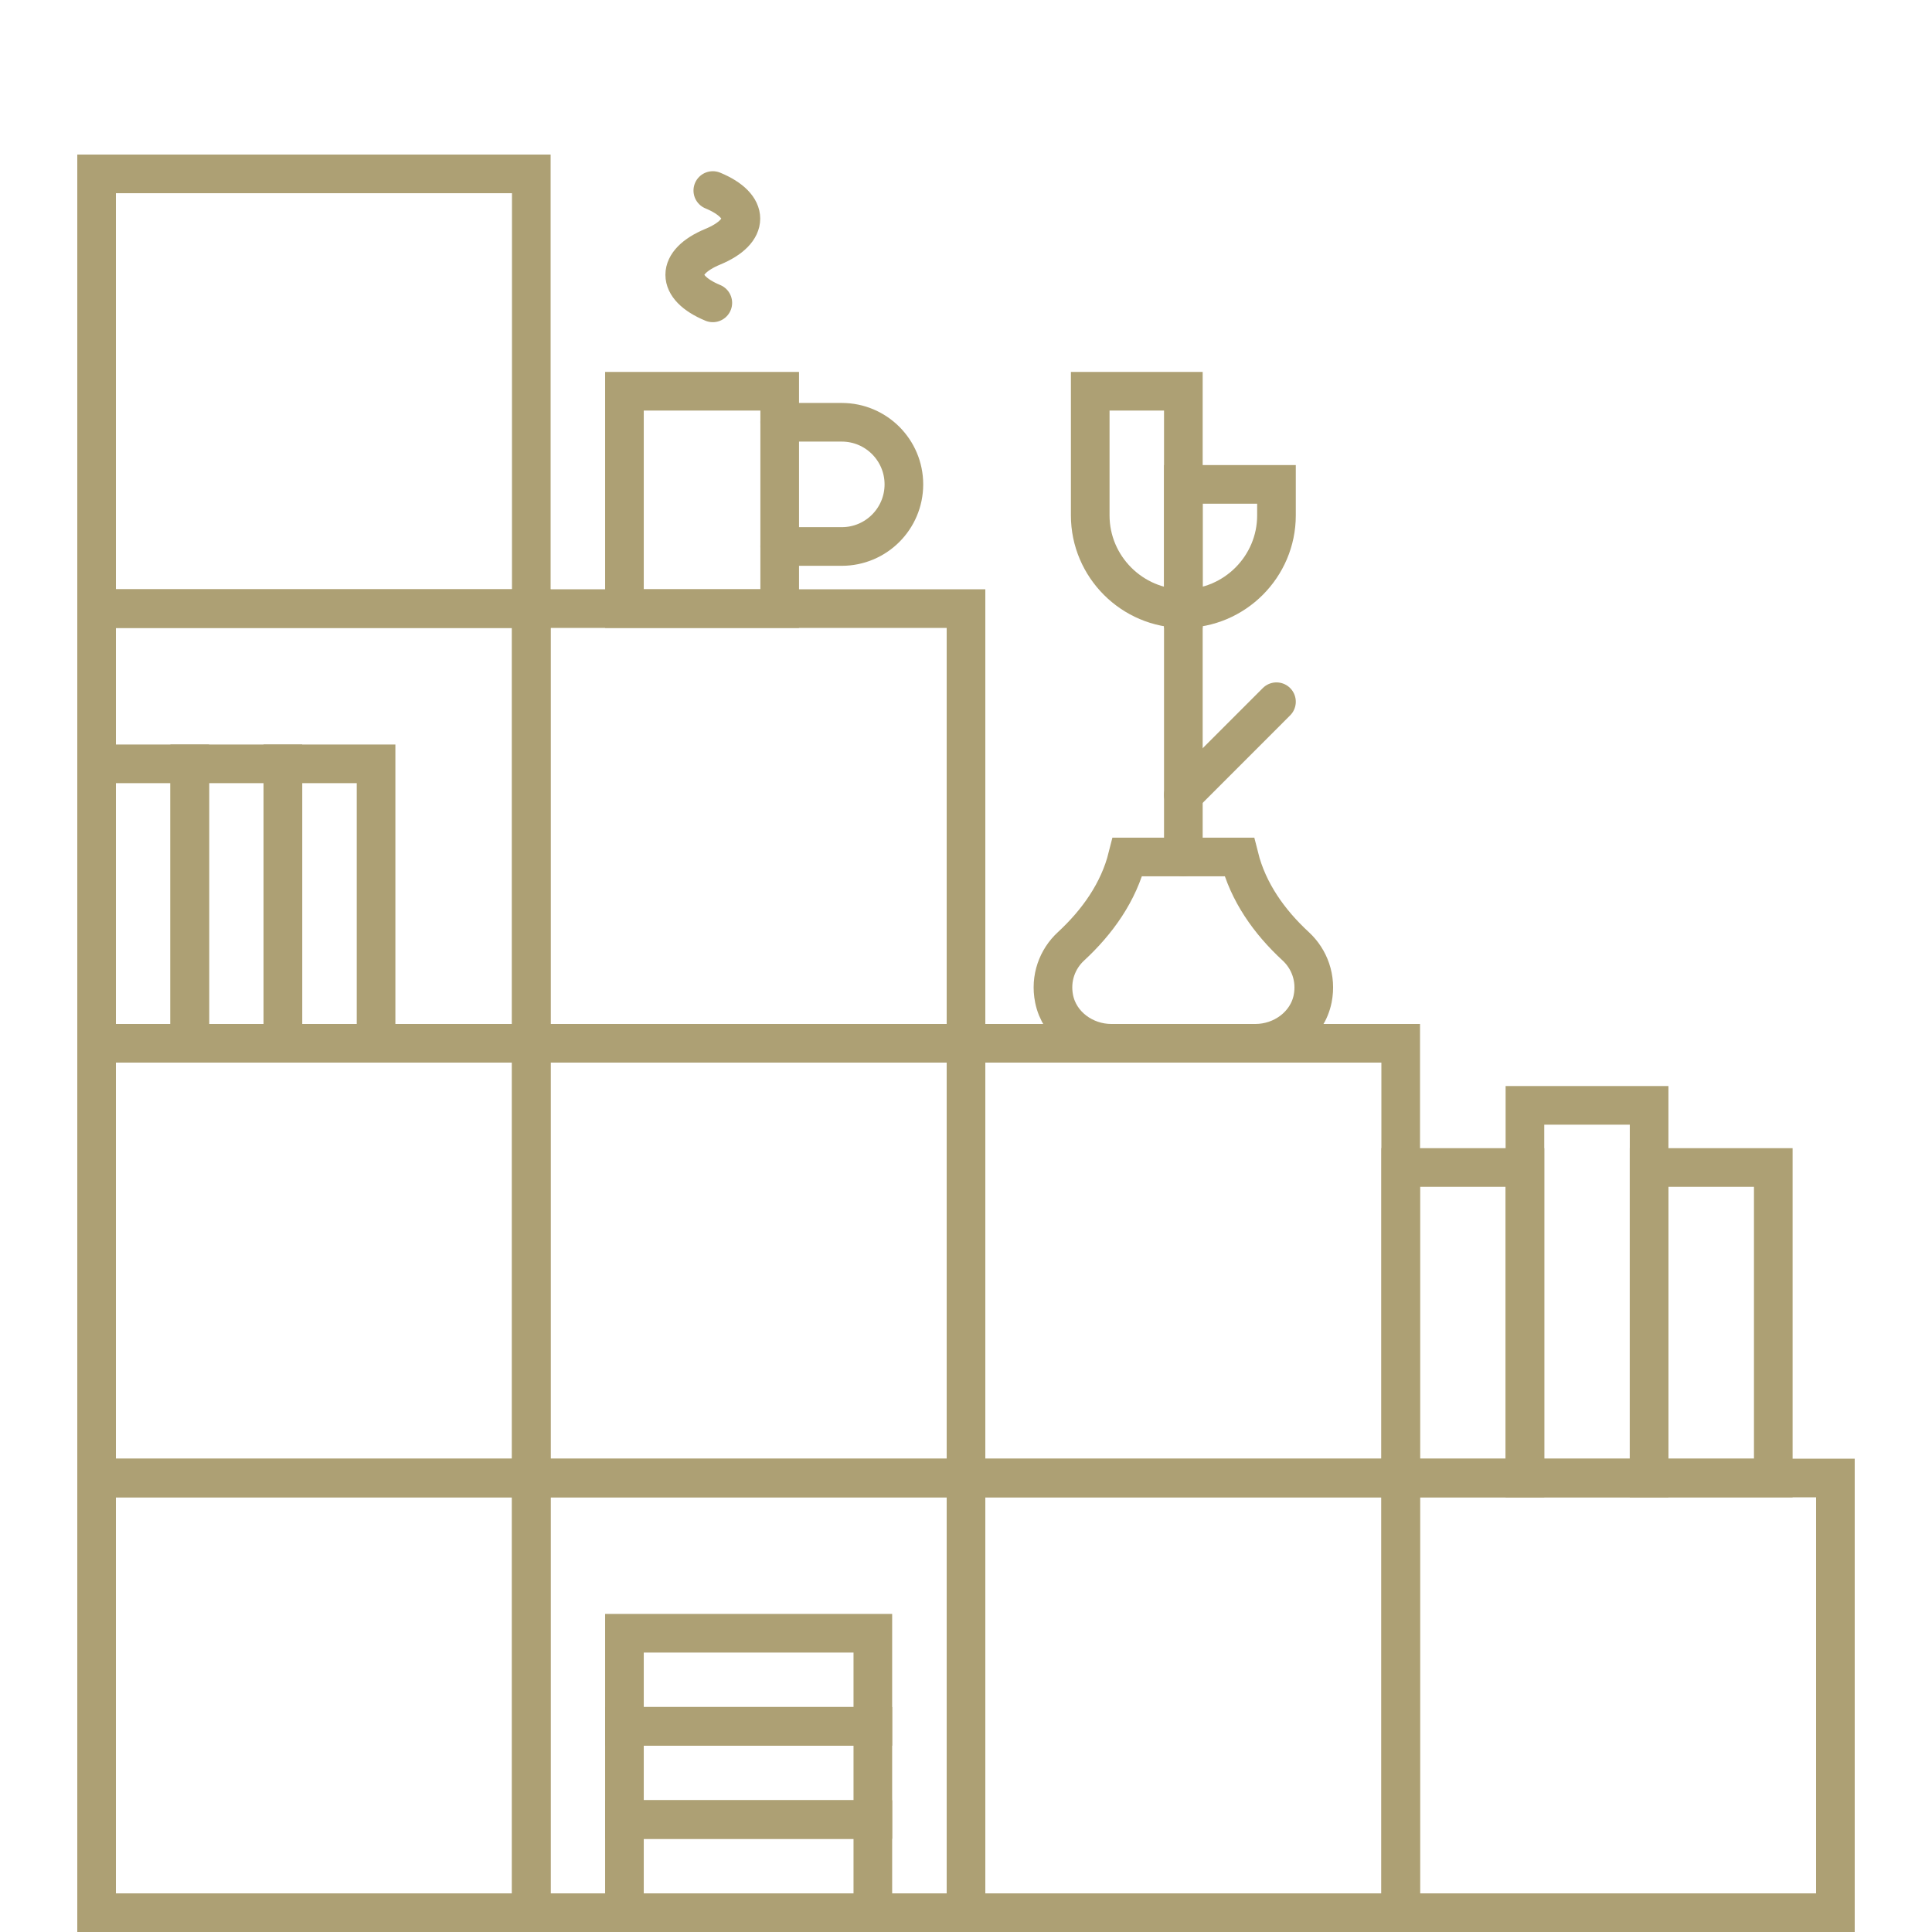
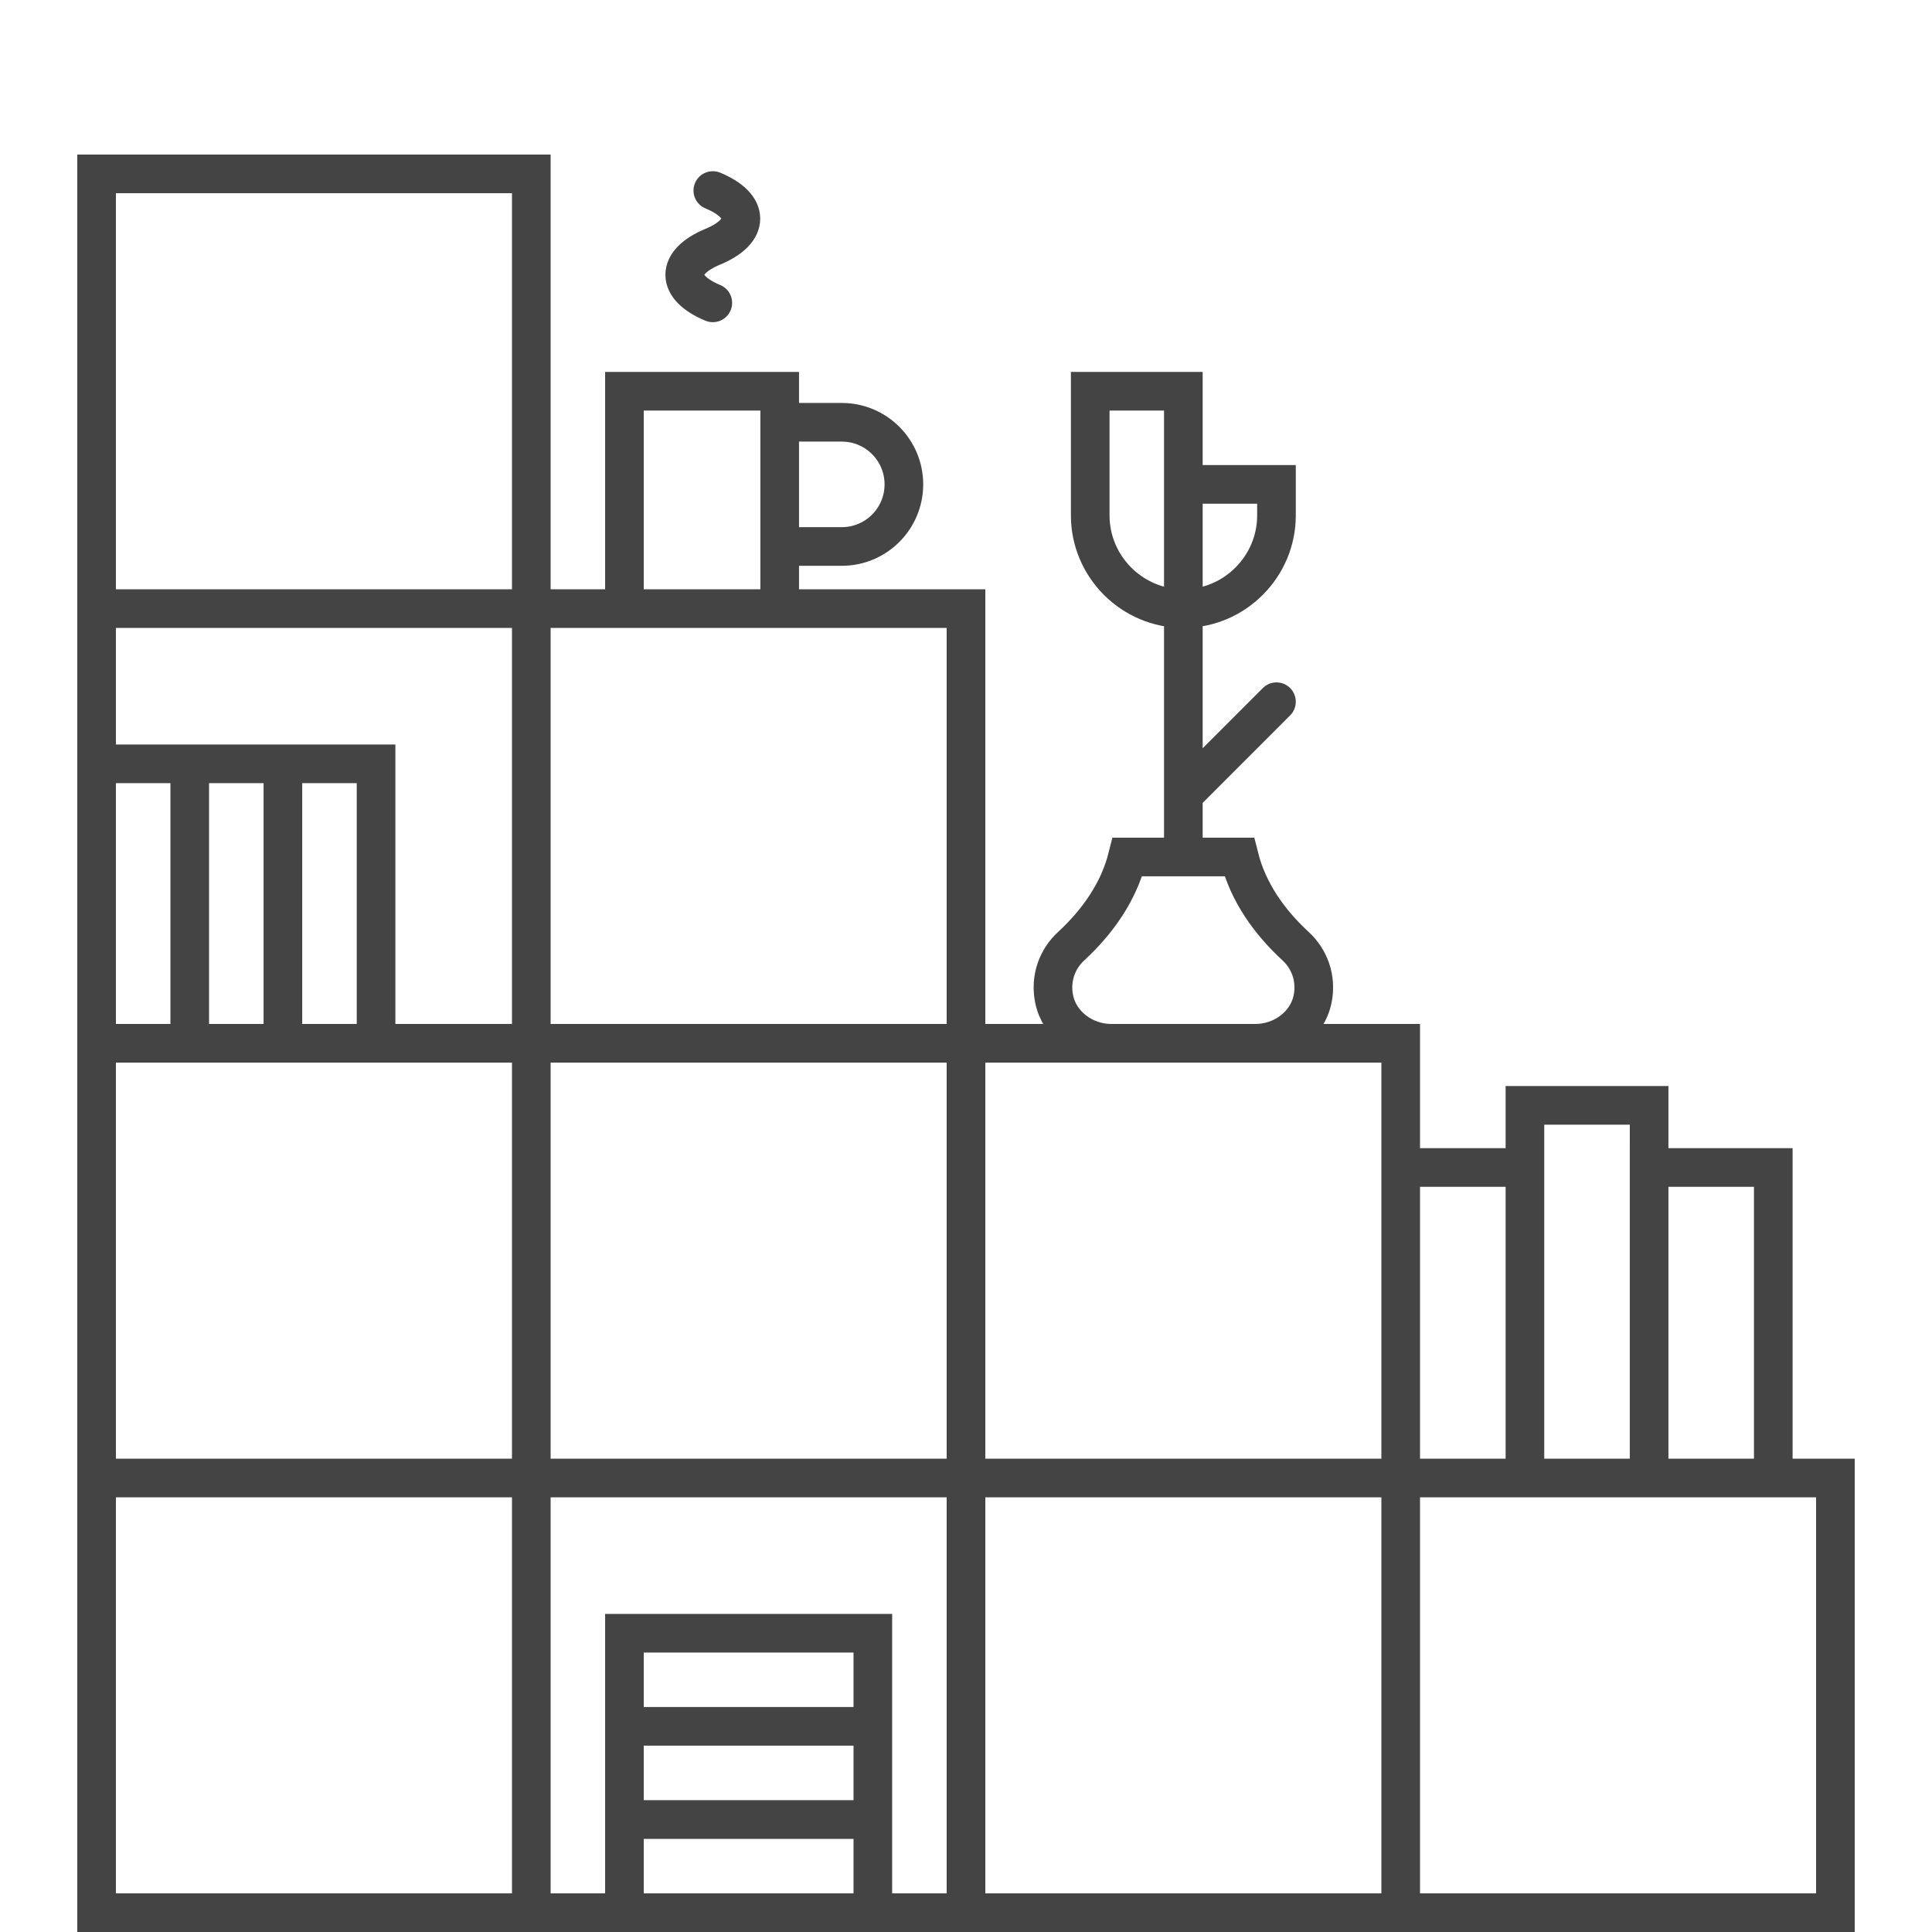
- <svg xmlns="http://www.w3.org/2000/svg" version="1.1" id="Layer_1" x="0px" y="0px" width="100px" height="100px" viewBox="0 0 100 100" enable-background="new 0 0 100 100" xml:space="preserve">
-   <g>
-     <rect x="27.5" y="76.5" fill="none" stroke="#ADA074" stroke-width="2" stroke-linecap="round" stroke-miterlimit="10" width="22.5" height="22.5" />
-     <rect x="5" y="76.5" fill="none" stroke="#ADA074" stroke-width="2" stroke-linecap="round" stroke-miterlimit="10" width="22.5" height="22.5" />
-     <rect x="50" y="76.5" fill="none" stroke="#ADA074" stroke-width="2" stroke-linecap="round" stroke-miterlimit="10" width="22.5" height="22.5" />
-     <rect x="72.5" y="76.5" fill="none" stroke="#ADA074" stroke-width="2" stroke-linecap="round" stroke-miterlimit="10" width="22.5" height="22.5" />
-     <rect x="5" y="54" fill="none" stroke="#ADA074" stroke-width="2" stroke-linecap="round" stroke-miterlimit="10" width="22.5" height="22.5" />
-     <rect x="27.5" y="54" fill="none" stroke="#ADA074" stroke-width="2" stroke-linecap="round" stroke-miterlimit="10" width="22.5" height="22.5" />
-     <rect x="50" y="54" fill="none" stroke="#ADA074" stroke-width="2" stroke-linecap="round" stroke-miterlimit="10" width="22.5" height="22.5" />
-     <rect x="5" y="31.501" fill="none" stroke="#ADA074" stroke-width="2" stroke-linecap="round" stroke-miterlimit="10" width="22.5" height="22.499" />
-     <rect x="27.5" y="31.501" fill="none" stroke="#ADA074" stroke-width="2" stroke-linecap="round" stroke-miterlimit="10" width="22.5" height="22.499" />
-     <rect x="5" y="9.001" fill="none" stroke="#ADA074" stroke-width="2" stroke-linecap="round" stroke-miterlimit="10" width="22.5" height="22.5" />
-     <rect x="14.643" y="39.536" fill="none" stroke="#ADA074" stroke-width="2" stroke-linecap="round" stroke-miterlimit="10" width="4.822" height="14.464" />
-     <rect x="9.821" y="39.536" fill="none" stroke="#ADA074" stroke-width="2" stroke-linecap="round" stroke-miterlimit="10" width="4.821" height="14.464" />
-     <rect x="5" y="39.536" fill="none" stroke="#ADA074" stroke-width="2" stroke-linecap="round" stroke-miterlimit="10" width="4.821" height="14.464" />
-     <path fill="none" stroke="#ADA074" stroke-width="2" stroke-linecap="round" stroke-miterlimit="10" d="M64.143,44.357   L64.143,44.357h-5.785c-0.455,1.815-1.551,3.357-2.926,4.628c-0.703,0.65-1.084,1.645-0.873,2.707   C54.831,53.062,56.119,54,57.52,54h7.461c1.4,0,2.69-0.938,2.963-2.309c0.209-1.062-0.172-2.057-0.875-2.707   C65.693,47.715,64.598,46.173,64.143,44.357z" />
-     <line fill="none" stroke="#ADA074" stroke-width="2" stroke-linecap="round" stroke-miterlimit="10" x1="61.25" y1="44.357" x2="61.25" y2="31.501" />
-     <path fill="none" stroke="#ADA074" stroke-width="2" stroke-linecap="round" stroke-miterlimit="10" d="M61.25,20.251h-4.82v6.428   c0,2.652,2.17,4.822,4.82,4.822V20.251z" />
-     <line fill="none" stroke="#ADA074" stroke-width="2" stroke-linecap="round" stroke-miterlimit="10" x1="61.25" y1="41.144" x2="66.07" y2="36.321" />
-     <path fill="none" stroke="#ADA074" stroke-width="2" stroke-linecap="round" stroke-miterlimit="10" d="M61.25,25.071h4.82v1.607   c0,2.652-2.17,4.822-4.82,4.822V25.071z" />
-     <rect x="78.93" y="57.214" fill="none" stroke="#ADA074" stroke-width="2" stroke-linecap="round" stroke-miterlimit="10" width="6.428" height="19.286" />
-     <rect x="72.5" y="60.43" fill="none" stroke="#ADA074" stroke-width="2" stroke-linecap="round" stroke-miterlimit="10" width="6.43" height="16.07" />
-     <rect x="85.357" y="60.43" fill="none" stroke="#ADA074" stroke-width="2" stroke-linecap="round" stroke-miterlimit="10" width="6.428" height="16.07" />
-     <rect x="32.321" y="89.355" fill="none" stroke="#ADA074" stroke-width="2" stroke-linecap="round" stroke-miterlimit="10" width="12.857" height="4.822" />
-     <rect x="32.321" y="84.535" fill="none" stroke="#ADA074" stroke-width="2" stroke-linecap="round" stroke-miterlimit="10" width="12.857" height="4.82" />
-     <rect x="32.321" y="94.18" fill="none" stroke="#ADA074" stroke-width="2" stroke-linecap="round" stroke-miterlimit="10" width="12.857" height="4.82" />
-     <rect x="32.321" y="20.251" fill="none" stroke="#ADA074" stroke-width="2" stroke-linecap="round" stroke-miterlimit="10" width="8.036" height="11.25" />
-     <path fill="none" stroke="#ADA074" stroke-width="2" stroke-linecap="round" stroke-miterlimit="10" d="M40.357,28.286h3.214   c1.775,0,3.214-1.439,3.214-3.215c0-1.773-1.438-3.214-3.214-3.214h-3.214" />
-     <path fill="none" stroke="#ADA074" stroke-width="2" stroke-linecap="round" stroke-miterlimit="10" d="M36.895,9.862   c1.938,0.803,1.938,2.104,0,2.908c-1.938,0.803-1.938,2.104,0,2.906" />
+ <svg xmlns="http://www.w3.org/2000/svg" width="100" height="100" viewBox="0 0 100 100">
+   <g stroke="#444" stroke-width="2" stroke-linecap="round" stroke-miterlimit="10" fill="none">
+     <path d="M27.5 76.5h22.5v22.5h-22.5v-22.5zm-22.5 0h22.5v22.5h-22.5v-22.5zm45 0h22.5v22.5h-22.5v-22.5zm22.5 0h22.5v22.5h-22.5v-22.5zm-67.5-22.5h22.5v22.5h-22.5v-22.5zm22.5 0h22.5v22.5h-22.5v-22.5zm22.5 0h22.5v22.5h-22.5v-22.5zm-45-22.499h22.5v22.499h-22.5v-22.499zm22.5 0h22.5v22.499h-22.5v-22.499zm-22.5-22.5h22.5v22.5h-22.5v-22.5zm9.643 30.535h4.822v14.464h-4.822v-14.464zm-4.822 0h4.821v14.464h-4.821v-14.464zm-4.821 0h4.821v14.464h-4.821v-14.464zm59.143 4.821h-5.785c-.455 1.815-1.551 3.357-2.926 4.628-.703.65-1.084 1.645-.873 2.707.272 1.37 1.56 2.308 2.961 2.308h7.461c1.4 0 2.69-.938 2.963-2.309.209-1.062-.172-2.059-.875-2.708-1.376-1.268-2.471-2.81-2.926-4.626zm-2.893 0v-12.856M61.25 20.251h-4.82v6.428c0 2.652 2.17 4.822 4.82 4.822v-11.25zm0 20.893l4.82-4.823M61.25 25.071h4.82v1.607c0 2.652-2.17 4.822-4.82 4.822v-6.429zm17.68 32.143h6.428v19.286h-6.428v-19.286zm-6.43 3.216h6.43v16.07h-6.43v-16.07zm12.857 0h6.428v16.07h-6.428v-16.07zm-53.036 28.925h12.857v4.82h-12.857v-4.82zm0-4.82h12.857v4.82h-12.857v-4.82zm0 9.645h12.857v4.82h-12.857v-4.82zm0-73.929h8.036v11.25h-8.036v-11.25zm8.036 8.035h3.214c1.775 0 3.214-1.439 3.214-3.215 0-1.773-1.438-3.214-3.214-3.214h-3.214m-3.462-11.995c1.938.803 1.938 2.104 0 2.908-1.938.803-1.938 2.104 0 2.906" />
  </g>
</svg>
